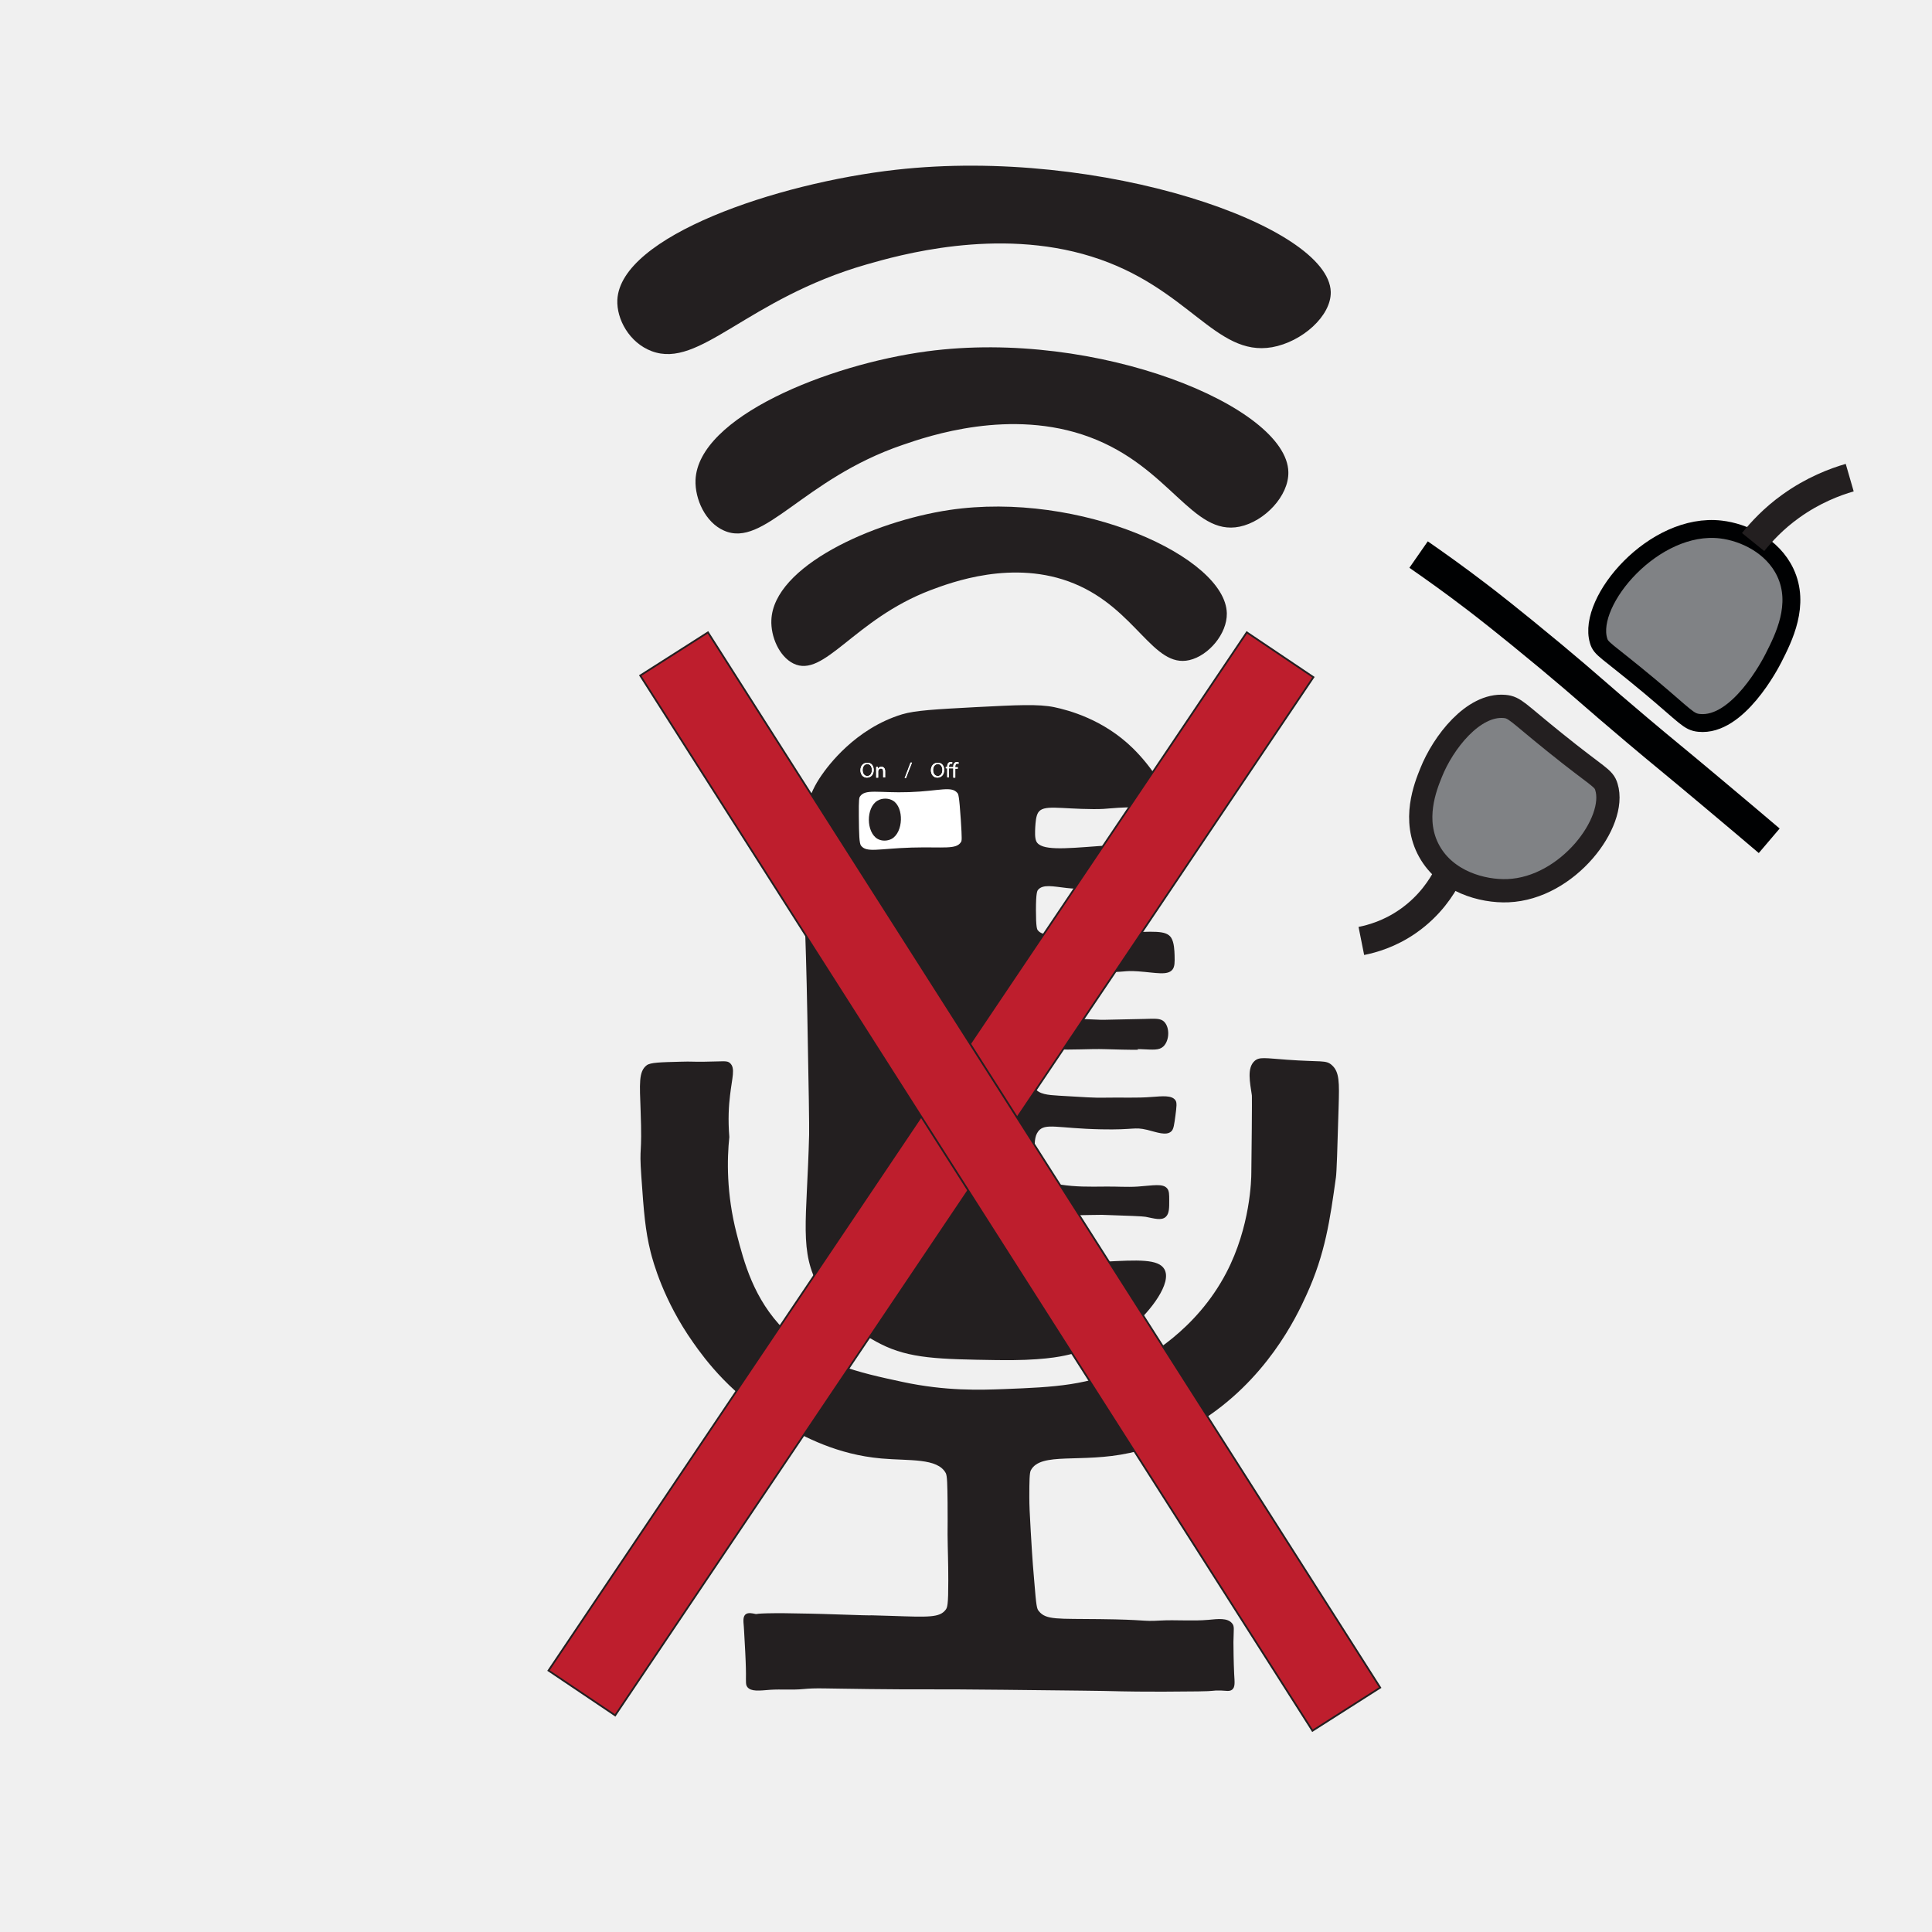
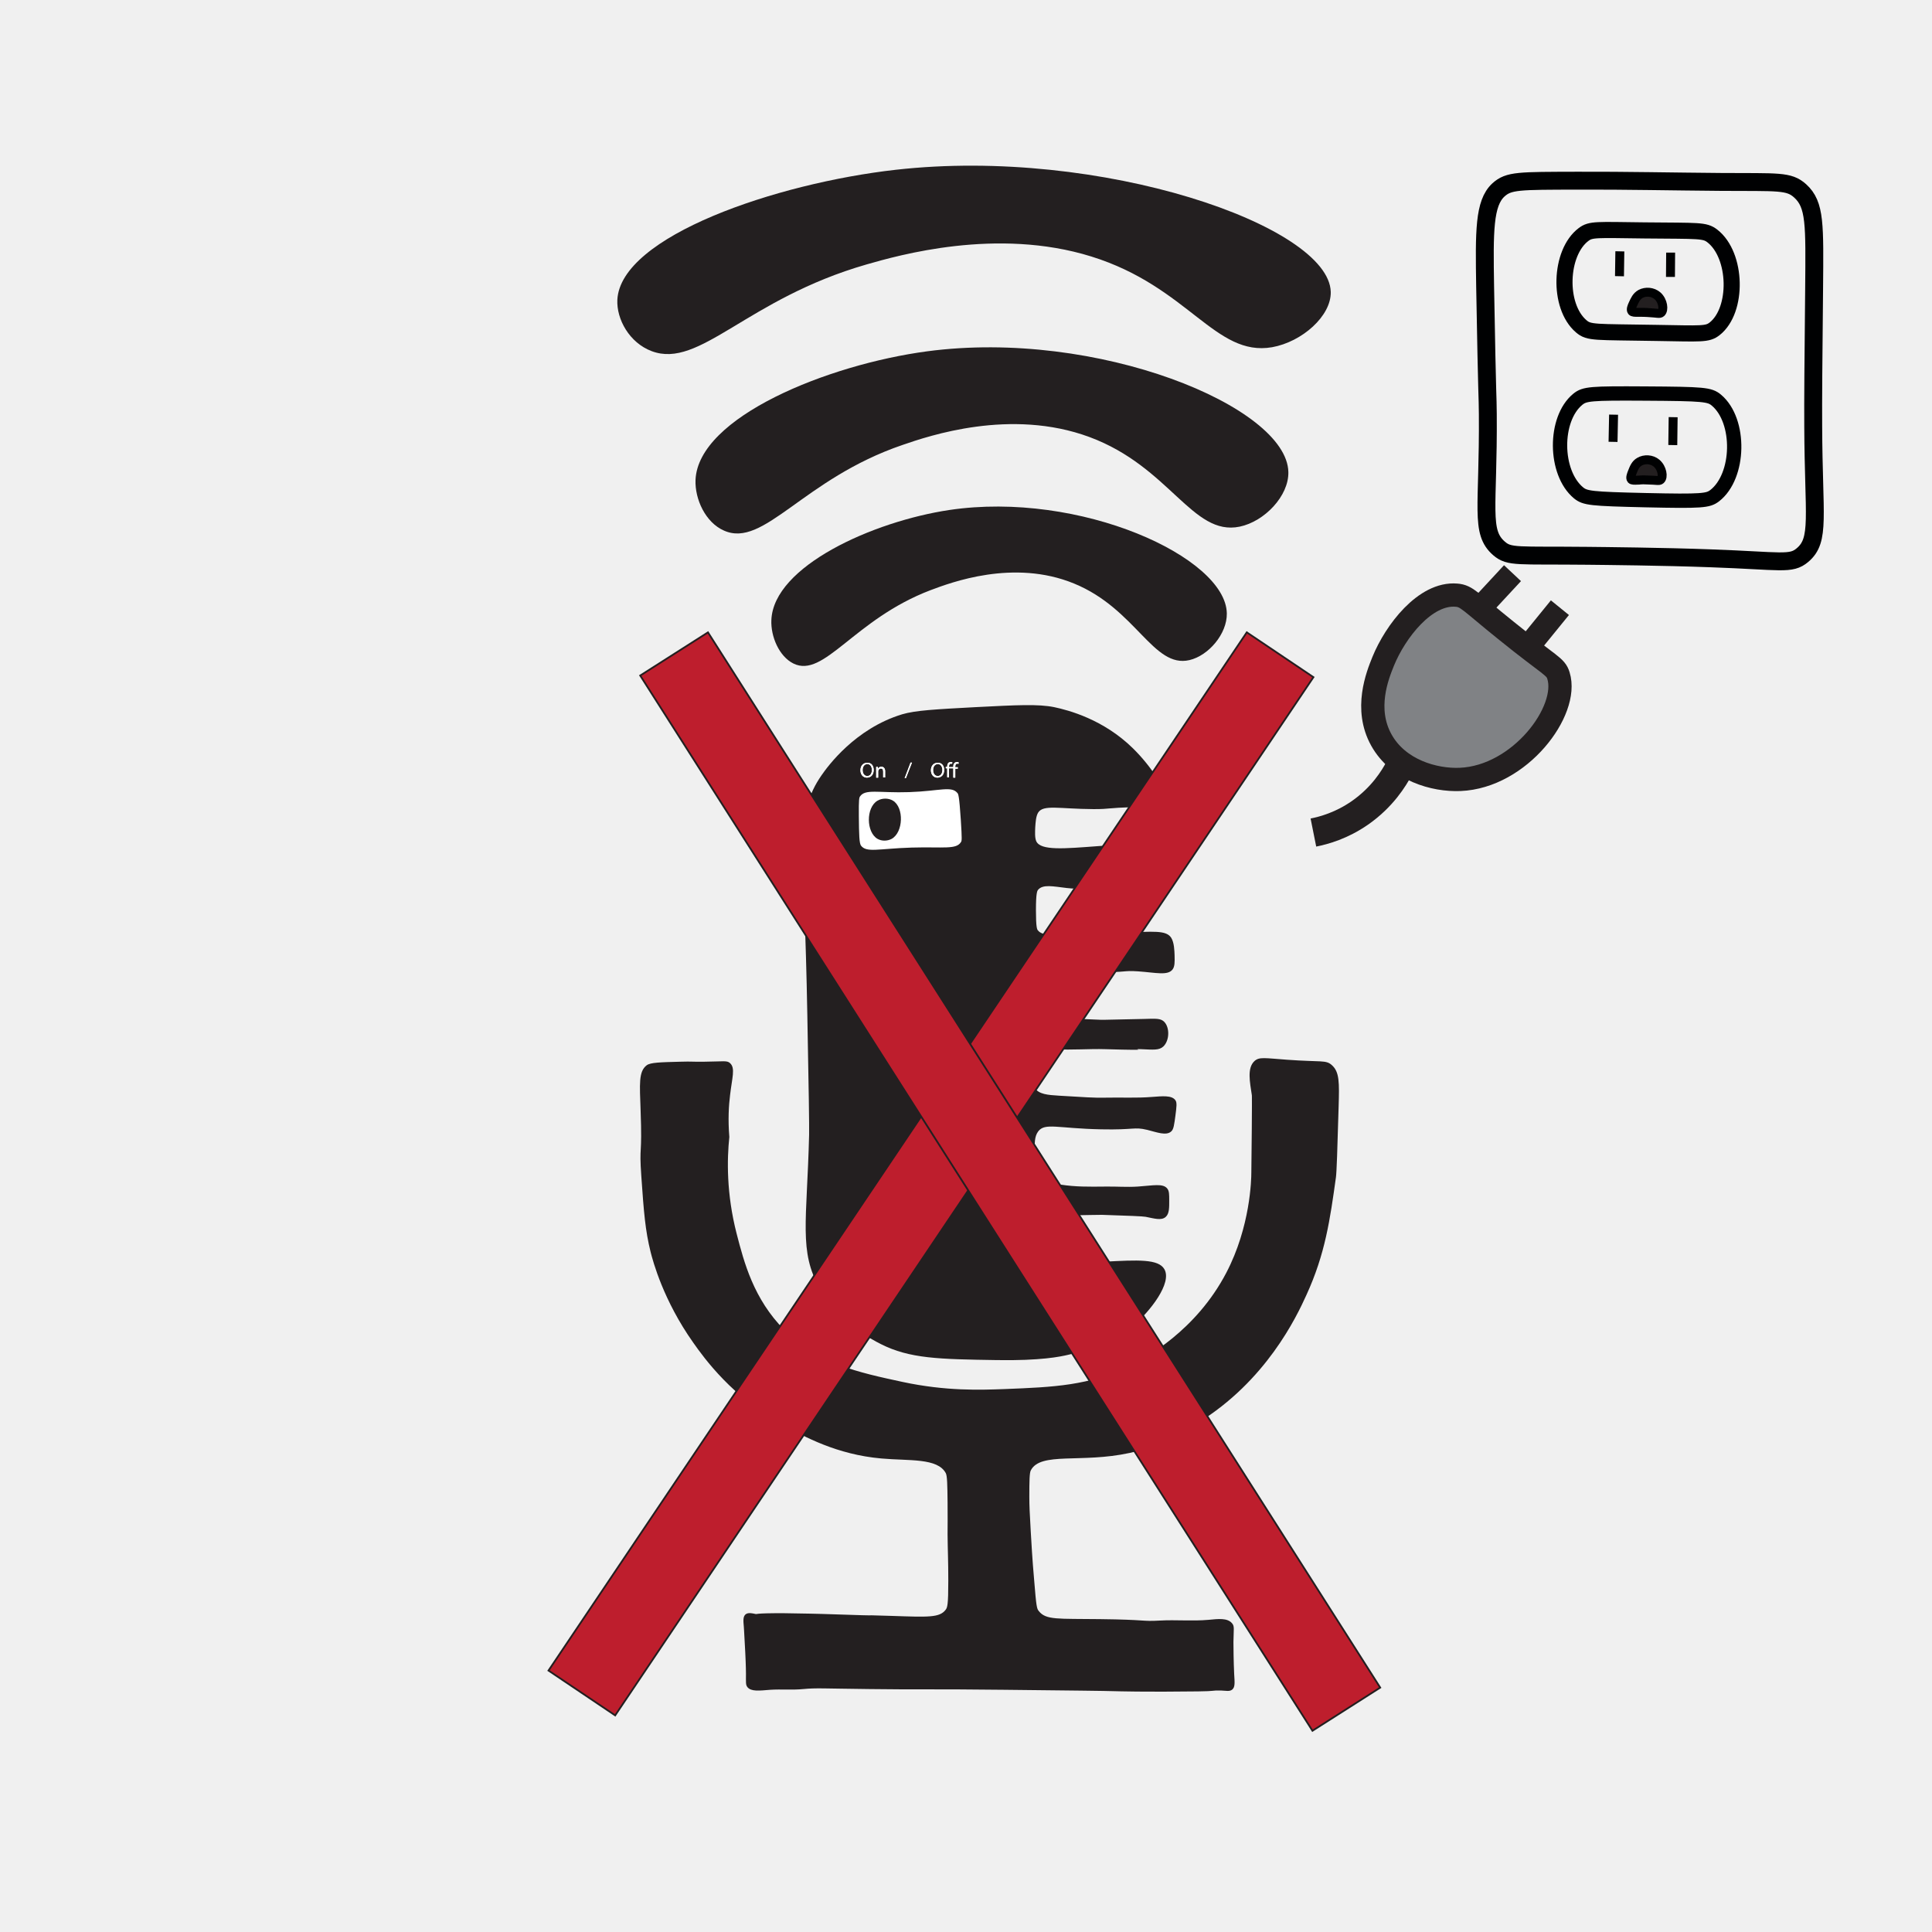
<svg xmlns="http://www.w3.org/2000/svg" version="1.1" x="0px" y="0px" viewBox="0 0 1080 1080" style="enable-background:new 0 0 1080 1080;" xml:space="preserve">
  <style type="text/css">
	.st0{fill:#231F20;}
	.st1{fill:#FFFFFF;stroke:#231F20;stroke-miterlimit:10;}
	.st2{fill:#FFFFFF;}
	.st3{fill:#808285;stroke:#231F20;stroke-width:13;stroke-miterlimit:10;}
- 	.st4{fill:#808285;stroke:#000102;stroke-width:10;stroke-miterlimit:10;}
- 	.st5{fill:none;stroke:#000102;stroke-width:18;stroke-miterlimit:10;}
- 	.st6{fill:none;stroke:#231F20;stroke-width:16;stroke-miterlimit:10;}
- 	.st7{fill:#BE1E2D;stroke:#231F20;stroke-miterlimit:10;}
- 	
- #large.active,#medium.active,#small_1_.active{
+ 	.st4{fill:none;stroke:#231F20;stroke-width:16;stroke-miterlimit:10;}
+ 	.st5{fill:none;stroke:#000102;stroke-width:10;stroke-miterlimit:10;}
+ 	.st6{fill:none;stroke:#000102;stroke-width:8;stroke-miterlimit:10;}
+ 	.st7{fill:none;stroke:#000102;stroke-width:9;stroke-miterlimit:10;}
+ 	.st8{fill:none;stroke:#000102;stroke-width:18;stroke-miterlimit:10;}
+ 	.st9{fill:none;stroke:#000102;stroke-width:5;stroke-miterlimit:10;}
+ 	.st10{fill:#231F20;stroke:#000102;stroke-width:5;stroke-miterlimit:10;}
+ 	.st11{fill:#BE1E2D;stroke:#231F20;stroke-miterlimit:10;}
+ 	#large.active,#medium.active,#small_1_.active{
    display:block;
    opacity:0;
    -o-animation:wifianimation 3s infinite;
    -moz-animation:wifianimation 3s infinite;
    -webkit-animation:wifianimation 3s infinite;
    animation:wifianimation 3s infinite;
}
  
#large.active{
  -webkit-animation-delay: 1200ms;
  animation-delay: 1200ms;
}
#medium.active{
  -webkit-animation-delay: 800ms;
  animation-delay: 800ms;
}
#small_1_.active{
  -webkit-animation-delay: 400ms;
  animation-delay: 400ms;
}
  
  
  
    
#large.active,#medium.active,#small_1_.active{
  
animation-name: wifianimation;
  -webkit-animation-name: wifianimation;

  animation-duration: 3s;
  -webkit-animation-duration: 3s;


}

@-o-keyframes wifianimation 
{
  0% { opacity: 0.4 }
  5% { opactiy: 1 }
  6% { opactiy: 0.1 }
  100% { opactiy: 0.1; }
}
@-moz-keyframes wifianimation 
{
  0% { opacity: 0.4 }
  5% { opactiy: 1 }
  6% { opactiy: 0.1 }
  100% { opactiy: 0.1; }
}
@-webkit-keyframes wifianimation 
{
  0% { opacity: 0.4 }
  5% { opactiy: 1 }
  6% { opactiy: 0.1 }
  100% { opactiy: 0.1; }
- }
- 
- 
- 
</style>
-   <g id="microphone" class="hello">
+   <g id="microphone">
    <path class="st0" d="M528.7,823.5c0.8,1.5,0.9,6.5,1,16.3c0.1,8.9,0,11,0,18c0.1,10.2,0.4,14.2,0.4,25.9c0,13.5-0.5,14.9-1.5,16.2   c-3.4,4.4-9.4,4.1-30.1,3.4c-28.2-0.9,9.4,0.5-39.1-1.1c-1,0-9.8-0.3-20.7-0.4c-18.1-0.1-15.1,0.7-16.5,0.4c-1.5-0.3-4-1-5.5,0.3   c-1.4,1.3-1.2,3.6-0.9,6.8c0,0,0.1,0.9,0.8,14.3c0.4,7.8,0.4,12,0.4,12c0,5-0.2,6.2,0.8,7.5c2.1,2.6,6.6,2,12.8,1.5   c6.1-0.4,12.3,0.2,18.4-0.4c7.5-0.7,10.3-0.3,37.2,0c31.9,0.4,30.2-0.1,75.2,0.4c37.6,0.4,56.3,0.6,62.4,0.8c0,0,16.3,0.5,46,0.1   c10-0.1,7.2-0.6,12.6-0.5c3,0.1,4.9,0.7,6.4-0.5c1.7-1.4,1.4-3.9,1.1-8.9c-0.3-6.6-0.4-14.2-0.4-17.7c0.1-7.3,0.7-8.8-0.8-10.5   c-2.6-3.1-7.9-2.4-13.2-1.9c-9,0.8-18.1-0.1-27.1,0.4c-10.3,0.6-7.2-0.5-33.5-0.8c-23.6-0.3-30.2,0.6-34.2-4.5   c-1.1-1.3-1.4-2.3-2.6-17.3c-1.1-12.3-1.5-20.8-1.9-27.1c-0.6-10.6-0.8-14.4-0.8-19.5c0-8.9,0.1-13.3,0.8-14.7   c5.4-10.6,28.2-3.9,55.3-9.8c16.7-3.7,28.1-10.6,38.1-16.8c38.1-23.4,55.1-59.1,60.7-71.5c10.5-22.9,13.2-42.1,16.5-65.8   c0.4-2.9,0.8-15.1,1.5-39.5c0.4-13.5,0.5-19.4-3.8-23.2c-3.3-3-5.9-1.6-25-3c-12.5-0.9-15.5-1.7-18.2,0.7   c-4.3,3.9-2.6,11.8-1.5,19.2c0,0,0.2,1.4-0.3,43.2c0,3.7-0.5,30.2-14,56c-16.9,32.3-45,47.6-54,52c-22.6,11.1-42.3,11.9-70,13   c-13.6,0.5-32.7,1.2-57-4c-24.6-5.3-47.2-10.1-66-29c-17.3-17.4-22.6-38-26.7-53.8c-5.8-22.5-5.4-41.8-4.1-54.1   c-0.8-9.8-0.3-17.7,0.4-23.3c1.1-9.8,3.1-15.2,0-18c-1.7-1.6-3.5-0.9-14.3-0.8c-7.8,0.1-6.5-0.2-13.3,0c-11.3,0.3-16.9,0.4-19,2   c-4.6,3.5-3.9,10.5-3.4,25.1c1,27.2-0.9,18.4,0.4,36.9c1.4,20.2,2.2,30.3,5.2,42.4c1.3,5.1,7.1,27,23.8,50.6c6.3,9,22,30.6,50,46   c12.3,6.7,30.3,16.6,55.2,18.8C508.3,816.7,524.1,814.9,528.7,823.5z" />
    <path class="st0" d="M451.3,567.3c-1.7-96.3-7-112.3,8-134c3.4-4.9,18.7-26,45-34c7.4-2.2,18.6-2.8,41-4c23.4-1.2,35.1-1.8,44,0   c8,1.7,27.5,6.8,44,23c10,9.8,21,25.5,17,31c-1.4,1.9-4,1.6-15.6,1.9c-16.8,0.4-13.4,1.1-23.4,1.1c-19.3-0.1-28.1-2.7-31,2   c-1.2,2-1.4,5.3-1.6,8.2c-0.1,2.4-0.3,5.9,0.6,7.8c2.5,5.3,15.6,4.1,34.4,2.7c28.3-2.1,34.8-2.2,38.6,2.3   c3.6,4.2,3.8,11.5,0.9,15.8c-1.4,2-4.3,4.6-25.2,5.3c-16.5,0.5-24.8,0.8-31.7,0c-7.7-0.9-13.3-2.2-16,1c-0.5,0.6-1.2,1.7-1.2,11.4   c0,9.6,0.6,10.7,1.1,11.3c2.7,3.3,8.5,2.2,15.8,1.5c10.4-1,0.6,1,31.3-0.2c17.6-0.7,24.6-1.5,27.4,2.8c1.7,2.7,1.8,7.2,1.9,9.8   c0.1,4,0.1,6.2-1.1,7.9c-2.7,3.6-9.3,1.8-19.2,1.1c-8.8-0.6-6.2,0.6-20.9,0.4c-23.5-0.3-32.8-3.4-35.8,1.5   c-0.5,0.8-0.4,3.9-0.4,10.1c0.1,10.7,0.8,11.8,1.2,12.3c2.1,2.7,5.5,2.3,17.6,2.3c15.6,0,13.1,0.7,22.6,0.4   c6.3-0.2,12.5-0.2,18.8-0.4c6.7-0.2,9.3-0.4,11.3,1.5c3.3,3.2,3.1,10.6-0.4,13.9c-2.4,2.2-5.5,1.8-12.4,1.5   c-7.9-0.3,10.7,0.9-19.9,0c-9.4-0.3-18.8,0.6-28.2,0c-4.4-0.3-8.5-0.7-10.9,1.9c-1.8,1.9-1.8,4.7-1.9,9.8   c-0.1,5.3-0.1,7.9,1.5,10.1c2.4,3.4,7,3.8,13.6,4.2c13.5,0.8,20.3,1.3,25.9,1.1c8.6-0.2,17.3,0.3,25.9-0.4   c5.7-0.4,11.2-1.1,13.2,1.9c0.9,1.3,0.6,3.6,0,8.3c-0.7,5.2-1,7.8-2.3,9c-2.8,2.7-8.2,0.5-13.5-0.8c-7.6-1.8-6.9,0.1-25.8-0.3   c-24.3-0.5-31.3-3.8-35.1,1.1c-2.2,2.9-2.1,6.8-1.9,12.8c0.2,4.6,0.3,9.7,3.8,13.2c1.9,2,4.3,2.8,10.5,3.8   c8.7,1.3,15.4,1.2,25.2,1.1c6-0.1,12,0.4,18,0c8.7-0.6,14.1-1.9,16.5,1.1c1.1,1.4,1.1,3.2,1.1,6.8c0,3.6,0.1,7.2-1.9,9   c-2.4,2.3-6.6,0.9-11.3,0c-1.6-0.3-9.2-0.6-24.4-1.1c-1.1,0-8.5,0.1-23.3,0.4c-8.2,0.2-12.3,0.3-14.3,3c-1.3,1.8-1.1,5.2-0.8,12   c0.4,6.1,0.5,9.2,1.1,10.1c3.7,6,17.2,1.8,38.6,0.7c18.8-1,30.3-1.6,33.6,4.2c4.4,7.7-7.9,23.5-17.6,31.8c-12,10.3-25.1,13.4-36,16   c-4.6,1.1-15.6,3.4-40,3c-32.5-0.5-48.8-0.8-65-9c-5.5-2.8-23-11.9-34-31c-11.9-20.7-7.2-37.5-6-86   C452.4,629.6,452.1,608.8,451.3,567.3z" />
    <path class="st1" d="M480.3,445c3.2-4.8,10.8-2.1,28-2.7c17.2-0.6,23.7-3.7,27.3,0.7c0.6,0.7,1.1,1.6,2,15.3   c0.7,11,0.6,11.8,0,12.7c-2.9,4.6-10,2.8-28,3.3c-18.9,0.6-25.3,3.1-28.7-1.3c-1.1-1.4-1.2-6.5-1.3-16.7   C479.5,446.6,479.8,445.8,480.3,445z" />
    <path class="st0" d="M525.4,468.9c-2.4,1.3-5.6,1.4-8,0c-6.3-3.7-6.5-17.4,0-21.3c2.5-1.5,6.1-1.6,8.7,0   C532.3,451.4,531.9,465.2,525.4,468.9z" />
    <g>
      <path class="st2" d="M488.4,430.4c0,2.8-1.7,4.3-3.8,4.3c-2.1,0-3.6-1.7-3.6-4.1c0-2.6,1.6-4.2,3.8-4.2    C487,426.3,488.4,428,488.4,430.4z M482.2,430.5c0,1.7,0.9,3.3,2.6,3.3c1.7,0,2.6-1.5,2.6-3.4c0-1.6-0.8-3.3-2.6-3.3    C483,427.2,482.2,428.8,482.2,430.5z" />
      <path class="st2" d="M489.8,430.3c0-0.6,0-1.1,0-1.6h0.9l0.1,1h0c0.3-0.6,1-1.1,1.9-1.1c0.8,0,2.1,0.5,2.1,2.5v3.5h-1.1v-3.3    c0-0.9-0.3-1.7-1.3-1.7c-0.7,0-1.2,0.5-1.4,1.1c0,0.1-0.1,0.3-0.1,0.5v3.5h-1.1V430.3z" />
      <path class="st2" d="M505.7,435l3.3-8.7h0.8l-3.4,8.7H505.7z" />
      <path class="st2" d="M527.8,430.4c0,2.8-1.7,4.3-3.8,4.3c-2.1,0-3.6-1.7-3.6-4.1c0-2.6,1.6-4.2,3.8-4.2    C526.4,426.3,527.8,428,527.8,430.4z M521.6,430.5c0,1.7,0.9,3.3,2.6,3.3c1.7,0,2.6-1.5,2.6-3.4c0-1.6-0.8-3.3-2.6-3.3    C522.4,427.2,521.6,428.8,521.6,430.5z" />
      <path class="st2" d="M532.9,434.5v-5h-2.4v5h-1v-5h-0.8v-0.8h0.8v-0.2c0-0.8,0.2-1.5,0.6-2c0.3-0.3,0.8-0.5,1.5-0.5    c0.3,0,0.6,0.1,0.8,0.2l-0.2,0.8c-0.2-0.1-0.4-0.1-0.6-0.1c-0.8,0-1.1,0.7-1.1,1.6v0.3h2.4v-0.3c0-0.8,0.2-1.6,0.7-2    c0.4-0.4,0.9-0.5,1.4-0.5c0.4,0,0.7,0.1,0.9,0.2l-0.1,0.8c-0.2-0.1-0.4-0.1-0.7-0.1c-0.9,0-1.1,0.8-1.1,1.7v0.3h1.4v0.8H534v5    H532.9z" />
    </g>
  </g>
  <g id="michover">
-     <path class="st3" d="M841,394.9c5.9,0.5,7.2,3.3,28,20c24.5,19.8,27.4,19.7,29,25c6.1,19.6-21.5,56.6-55,58   c-14.4,0.6-34.6-5.1-44-22c-9.7-17.4-2.2-36.1,1-44C806.7,415.1,823.5,393.4,841,394.9z" />
-     <path class="st4" d="M949.8,404.1c-5.9-0.6-7.2-3.4-27.6-20.5C897.5,363,895,363,893.6,358.1c-6.6-22.1,31-66.5,68.4-62.1   c12.8,1.5,28.9,9,36,24c8.5,18-0.9,36.6-6.6,47.8C989.8,371,971.5,406.3,949.8,404.1z" />
-     <path class="st5" d="M793,310c8.2,5.7,19.7,13.8,33,24c3.8,2.9,16.8,12.9,41,33c22.3,18.6,21.7,18.8,48,41   c16.1,13.6,18.9,15.6,42,35c13.6,11.4,24.6,20.7,32,27" />
-     <path class="st6" d="M761,526c6-1.2,15.8-3.9,26-11c12.5-8.7,19-19.3,22-25" />
-     <path class="st6" d="M1034,267c-8.3,2.4-20.5,7-33,16c-9.5,6.8-16.3,14.2-21,20" />
+     <path class="st3" d="M814.2,332.7c5.9,0.5,7.2,3.3,28,20c24.5,19.8,27.4,19.7,29,25c6.1,19.6-21.5,56.6-55,58   c-14.4,0.6-34.6-5.1-44-22c-9.7-17.4-2.2-36.1,1-44C780,353,796.7,331.2,814.2,332.7z" />
+     <path class="st4" d="M734.2,465.4c6-1.2,15.8-3.9,26-11c12.5-8.7,19-19.3,22-25" />
+     <path class="st4" d="M1009.5,231.8" />
+     <path class="st3" d="M827.6,339.7c6-6.4,11.9-12.9,17.9-19.3" />
+     <path class="st3" d="M856.3,359c5.2-6.4,10.5-12.9,15.7-19.3" />
+     <path class="st5" d="M838,306.6c5.8,5,10.2,3.7,49.5,4.1c8.8,0.1,42.3,0.4,68.8,1.4c39.6,1.4,44.8,3.7,51.3-1.8   c10.1-8.5,6.2-21.2,6-72c-0.1-14,0.1-37.2,0.5-76.6c0.3-36.3,0.7-47.3-7.8-55c-6.3-5.7-12.2-4.8-44.1-5   c-26.8-0.2-53.6-0.8-80.4-0.7c-32.8,0.1-38.4-0.1-44.2,5.2c-8,7.4-7.9,23.1-7.4,54.1c1.2,68.2,1.4,58.8,1.5,71.2   C832.1,284.1,827.2,297.3,838,306.6z" />
+     <path class="st6" d="M882,223.2c3.8-3.1,7.1-3.4,37.6-3.2c32.9,0.2,36.1,0.5,39.9,3.7c13.7,11.5,13.1,42.5-1,53.4   c-3.7,2.8-6.8,3.2-38.5,2.5c-30.8-0.7-33.9-1.1-37.6-4.1C868.8,264.2,868.6,234.2,882,223.2z" />
+     <path class="st7" d="M885.2,131.1c4.1-3.1,7.1-2.6,34-2.3c30.7,0.3,33.7-0.2,38,3.1c13.9,10.8,14.5,41.5,1.3,51.9   c-4.1,3.2-7.3,2.7-32.7,2.3c-34.3-0.6-37.5,0.1-41.9-3.7C870.7,171.1,871.8,141.2,885.2,131.1z" />
+     <path class="st8" d="M1012.7,210.8" />
+     <path class="st9" d="M905.5,140.5c-0.1,4.6-0.1,9.3-0.2,13.9" />
+     <path class="st9" d="M933.9,141.2c0,4.5-0.1,9.1-0.1,13.6" />
+     <path class="st10" d="M915.8,174.6c0.6,0,0.7,0,1.5,0c1,0,2,0,3.6,0.1c5.8,0.3,6.8,0.9,7.7,0.1c1.7-1.5,1.1-6.6-2-9.4   c-2.7-2.4-6.7-2.6-9.5-1.1c-2.3,1.3-3.2,3.4-4.3,5.8c-0.6,1.3-1.3,3-0.6,3.9C912.7,174.6,913.8,174.6,915.8,174.6z" />
+     <path class="st10" d="M915.5,268.4c0.6,0,0.7,0,1.5-0.1c1-0.1,2-0.1,3.6,0c5.8,0.1,6.8,0.7,7.7-0.1c1.7-1.5,0.9-6.6-2.3-9.3   c-2.7-2.3-6.8-2.4-9.5-0.8c-2.3,1.3-3.1,3.5-4.1,6c-0.5,1.3-1.2,3.1-0.5,3.9C912.4,268.5,913.5,268.5,915.5,268.4z" />
+     <path class="st9" d="M902,231.8c-0.1,5.1-0.2,10.1-0.3,15.2" />
+     <path class="st9" d="M935.3,233.2c-0.1,5.2-0.1,10.4-0.2,15.6" />
  </g>
-   <g id="micoff" class="hello">
-     <rect x="170.7" y="633.7" transform="matrix(-0.5581 0.8298 -0.8298 -0.5581 1355.327 590.5682)" class="st7" width="699.4" height="44.9" />
-     <rect x="215" y="638" transform="matrix(0.5373 0.8434 -0.8434 0.5373 818.3278 -170.6231)" class="st7" width="699.4" height="44.9" />
+   <g id="micoff">
+     <rect x="170.7" y="633.7" transform="matrix(-0.5581 0.8298 -0.8298 -0.5581 1355.327 590.5682)" class="st11" width="699.4" height="44.9" />
+     <rect x="215" y="638" transform="matrix(0.5373 0.8434 -0.8434 0.5373 818.3278 -170.6231)" class="st11" width="699.4" height="44.9" />
  </g>
  <g id="micon">
    <path class="st1" d="M480.3,445c3.2-4.8,10.8-2.1,28-2.7c17.2-0.6,23.7-3.7,27.3,0.7c0.6,0.7,1.1,1.6,2,15.3   c0.7,11,0.6,11.8,0,12.7c-2.9,4.6-10,2.8-28,3.3c-18.9,0.6-25.3,3.1-28.7-1.3c-1.1-1.4-1.2-6.5-1.3-16.7   C479.5,446.6,479.8,445.8,480.3,445z" />
    <path class="st0" d="M498.5,468.9c-2.4,1.3-5.6,1.4-8,0c-6.3-3.7-6.5-17.4,0-21.3c2.5-1.5,6.1-1.6,8.7,0   C505.4,451.4,505,465.2,498.5,468.9z" />
    <g>
      <path class="st2" d="M488.4,430.4c0,2.8-1.7,4.3-3.8,4.3c-2.1,0-3.6-1.7-3.6-4.1c0-2.6,1.6-4.2,3.8-4.2    C487,426.3,488.4,428,488.4,430.4z M482.2,430.5c0,1.7,0.9,3.3,2.6,3.3c1.7,0,2.6-1.5,2.6-3.4c0-1.6-0.8-3.3-2.6-3.3    C483,427.2,482.2,428.8,482.2,430.5z" />
      <path class="st2" d="M489.8,430.3c0-0.6,0-1.1,0-1.6h0.9l0.1,1h0c0.3-0.6,1-1.1,1.9-1.1c0.8,0,2.1,0.5,2.1,2.5v3.5h-1.1v-3.3    c0-0.9-0.3-1.7-1.3-1.7c-0.7,0-1.2,0.5-1.4,1.1c0,0.1-0.1,0.3-0.1,0.5v3.5h-1.1V430.3z" />
      <path class="st2" d="M505.7,435l3.3-8.7h0.8l-3.4,8.7H505.7z" />
      <path class="st2" d="M527.8,430.4c0,2.8-1.7,4.3-3.8,4.3c-2.1,0-3.6-1.7-3.6-4.1c0-2.6,1.6-4.2,3.8-4.2    C526.4,426.3,527.8,428,527.8,430.4z M521.6,430.5c0,1.7,0.9,3.3,2.6,3.3c1.7,0,2.6-1.5,2.6-3.4c0-1.6-0.8-3.3-2.6-3.3    C522.4,427.2,521.6,428.8,521.6,430.5z" />
      <path class="st2" d="M532.9,434.5v-5h-2.4v5h-1v-5h-0.8v-0.8h0.8v-0.2c0-0.8,0.2-1.5,0.6-2c0.3-0.3,0.8-0.5,1.5-0.5    c0.3,0,0.6,0.1,0.8,0.2l-0.2,0.8c-0.2-0.1-0.4-0.1-0.6-0.1c-0.8,0-1.1,0.7-1.1,1.6v0.3h2.4v-0.3c0-0.8,0.2-1.6,0.7-2    c0.4-0.4,0.9-0.5,1.4-0.5c0.4,0,0.7,0.1,0.9,0.2l-0.1,0.8c-0.2-0.1-0.4-0.1-0.7-0.1c-0.9,0-1.1,0.8-1.1,1.7v0.3h1.4v0.8H534v5    H532.9z" />
    </g>
    <path id="large" class="st0" d="M345.1,167.6c1.8-35.6,89-65.2,155.7-72.7c114.6-12.9,242.2,31.3,243.1,68.3   c0.3,13.4-16,27.9-32.8,30.9c-31.8,5.5-46.7-33.8-101-50.7c-52.9-16.5-108.1-0.6-125.6,4.4c-67.2,19.3-93.3,58.6-120.2,48.5   C351.8,191.6,344.6,178.4,345.1,167.6z" />
    <path id="medium" class="st0" d="M388.8,268.3c1.5-35.2,74-64.5,129.4-71.9c95.2-12.7,201.3,30.9,202,67.5   c0.3,13.3-13.3,27.6-27.2,30.5c-26.5,5.5-38.9-33.4-84-50.1c-44-16.3-89.9-0.6-104.4,4.4c-55.8,19-77.5,57.9-99.9,47.9   C394.4,292.1,388.4,279.1,388.8,268.3z" />
    <path id="small_1_" class="st0" d="M431.2,346.6c1.2-30.1,56.8-55.1,99.4-61.5c73.2-10.9,154.7,26.4,155.2,57.8   c0.2,11.4-10.2,23.6-20.9,26.1c-20.3,4.7-29.8-28.6-64.5-42.8c-33.8-13.9-69-0.5-80.2,3.7c-42.9,16.3-59.5,49.5-76.7,41   C435.5,366.9,430.8,355.8,431.2,346.6z" />
  </g>
</svg>
